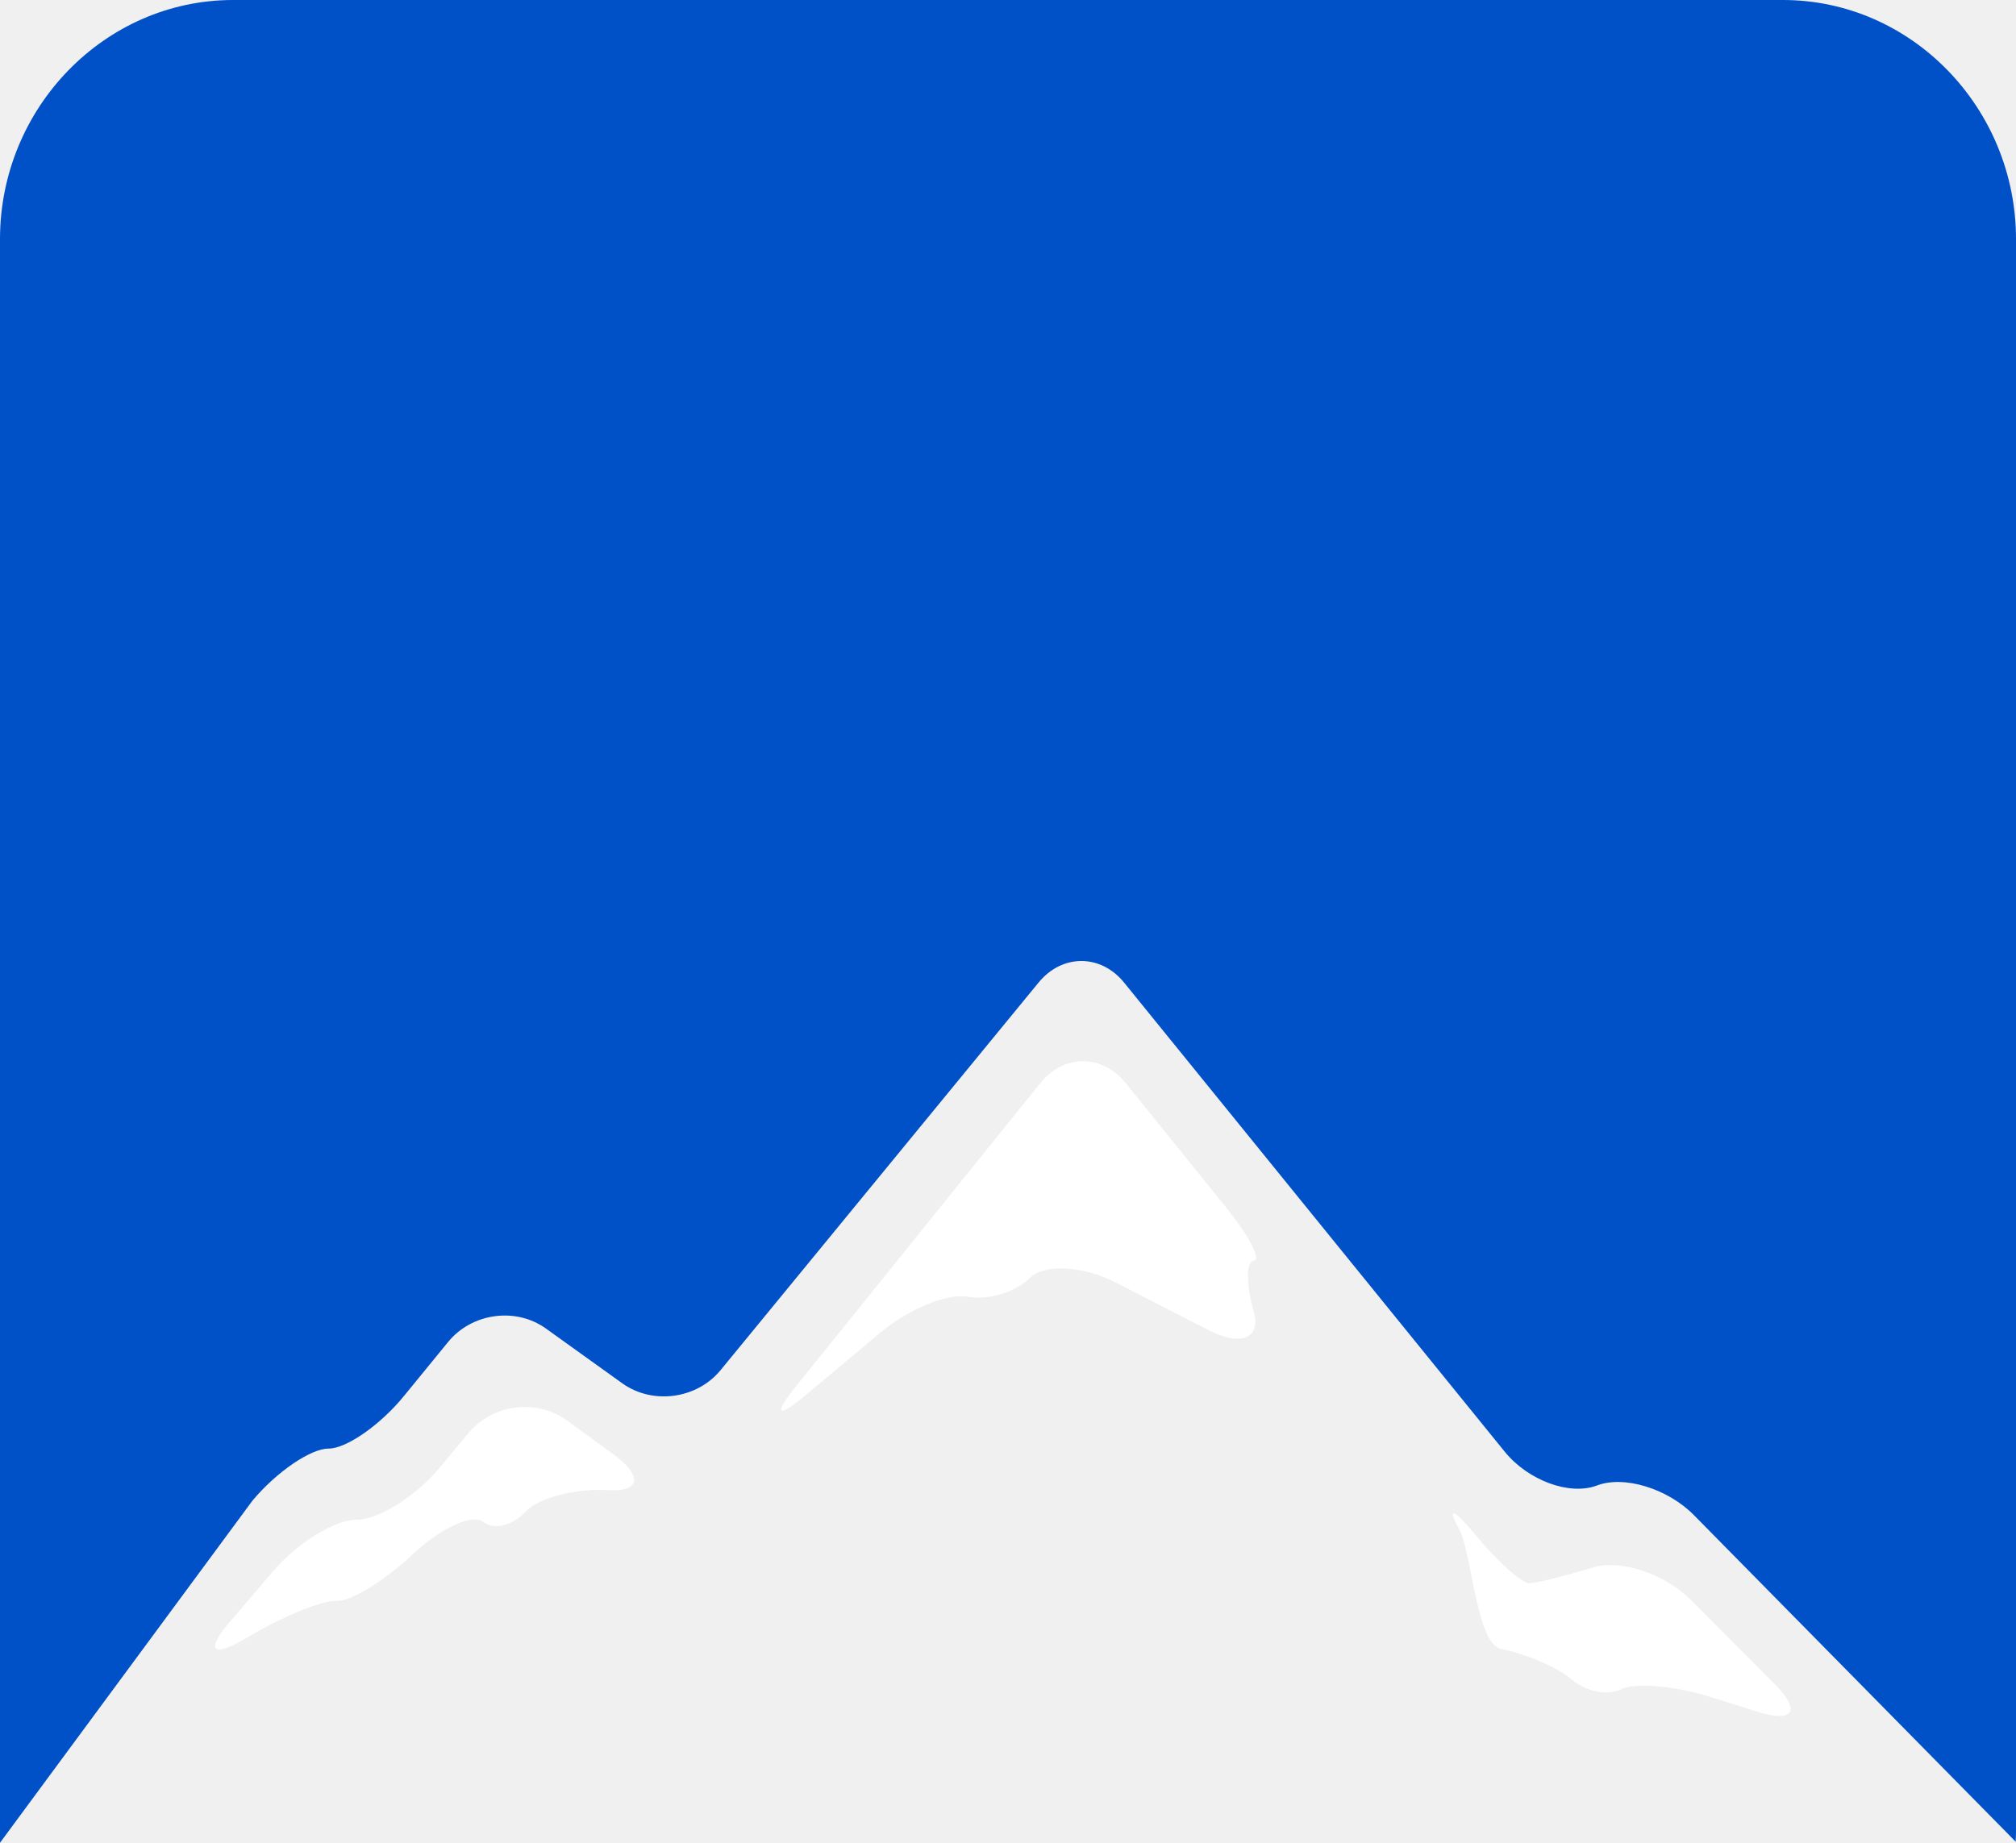
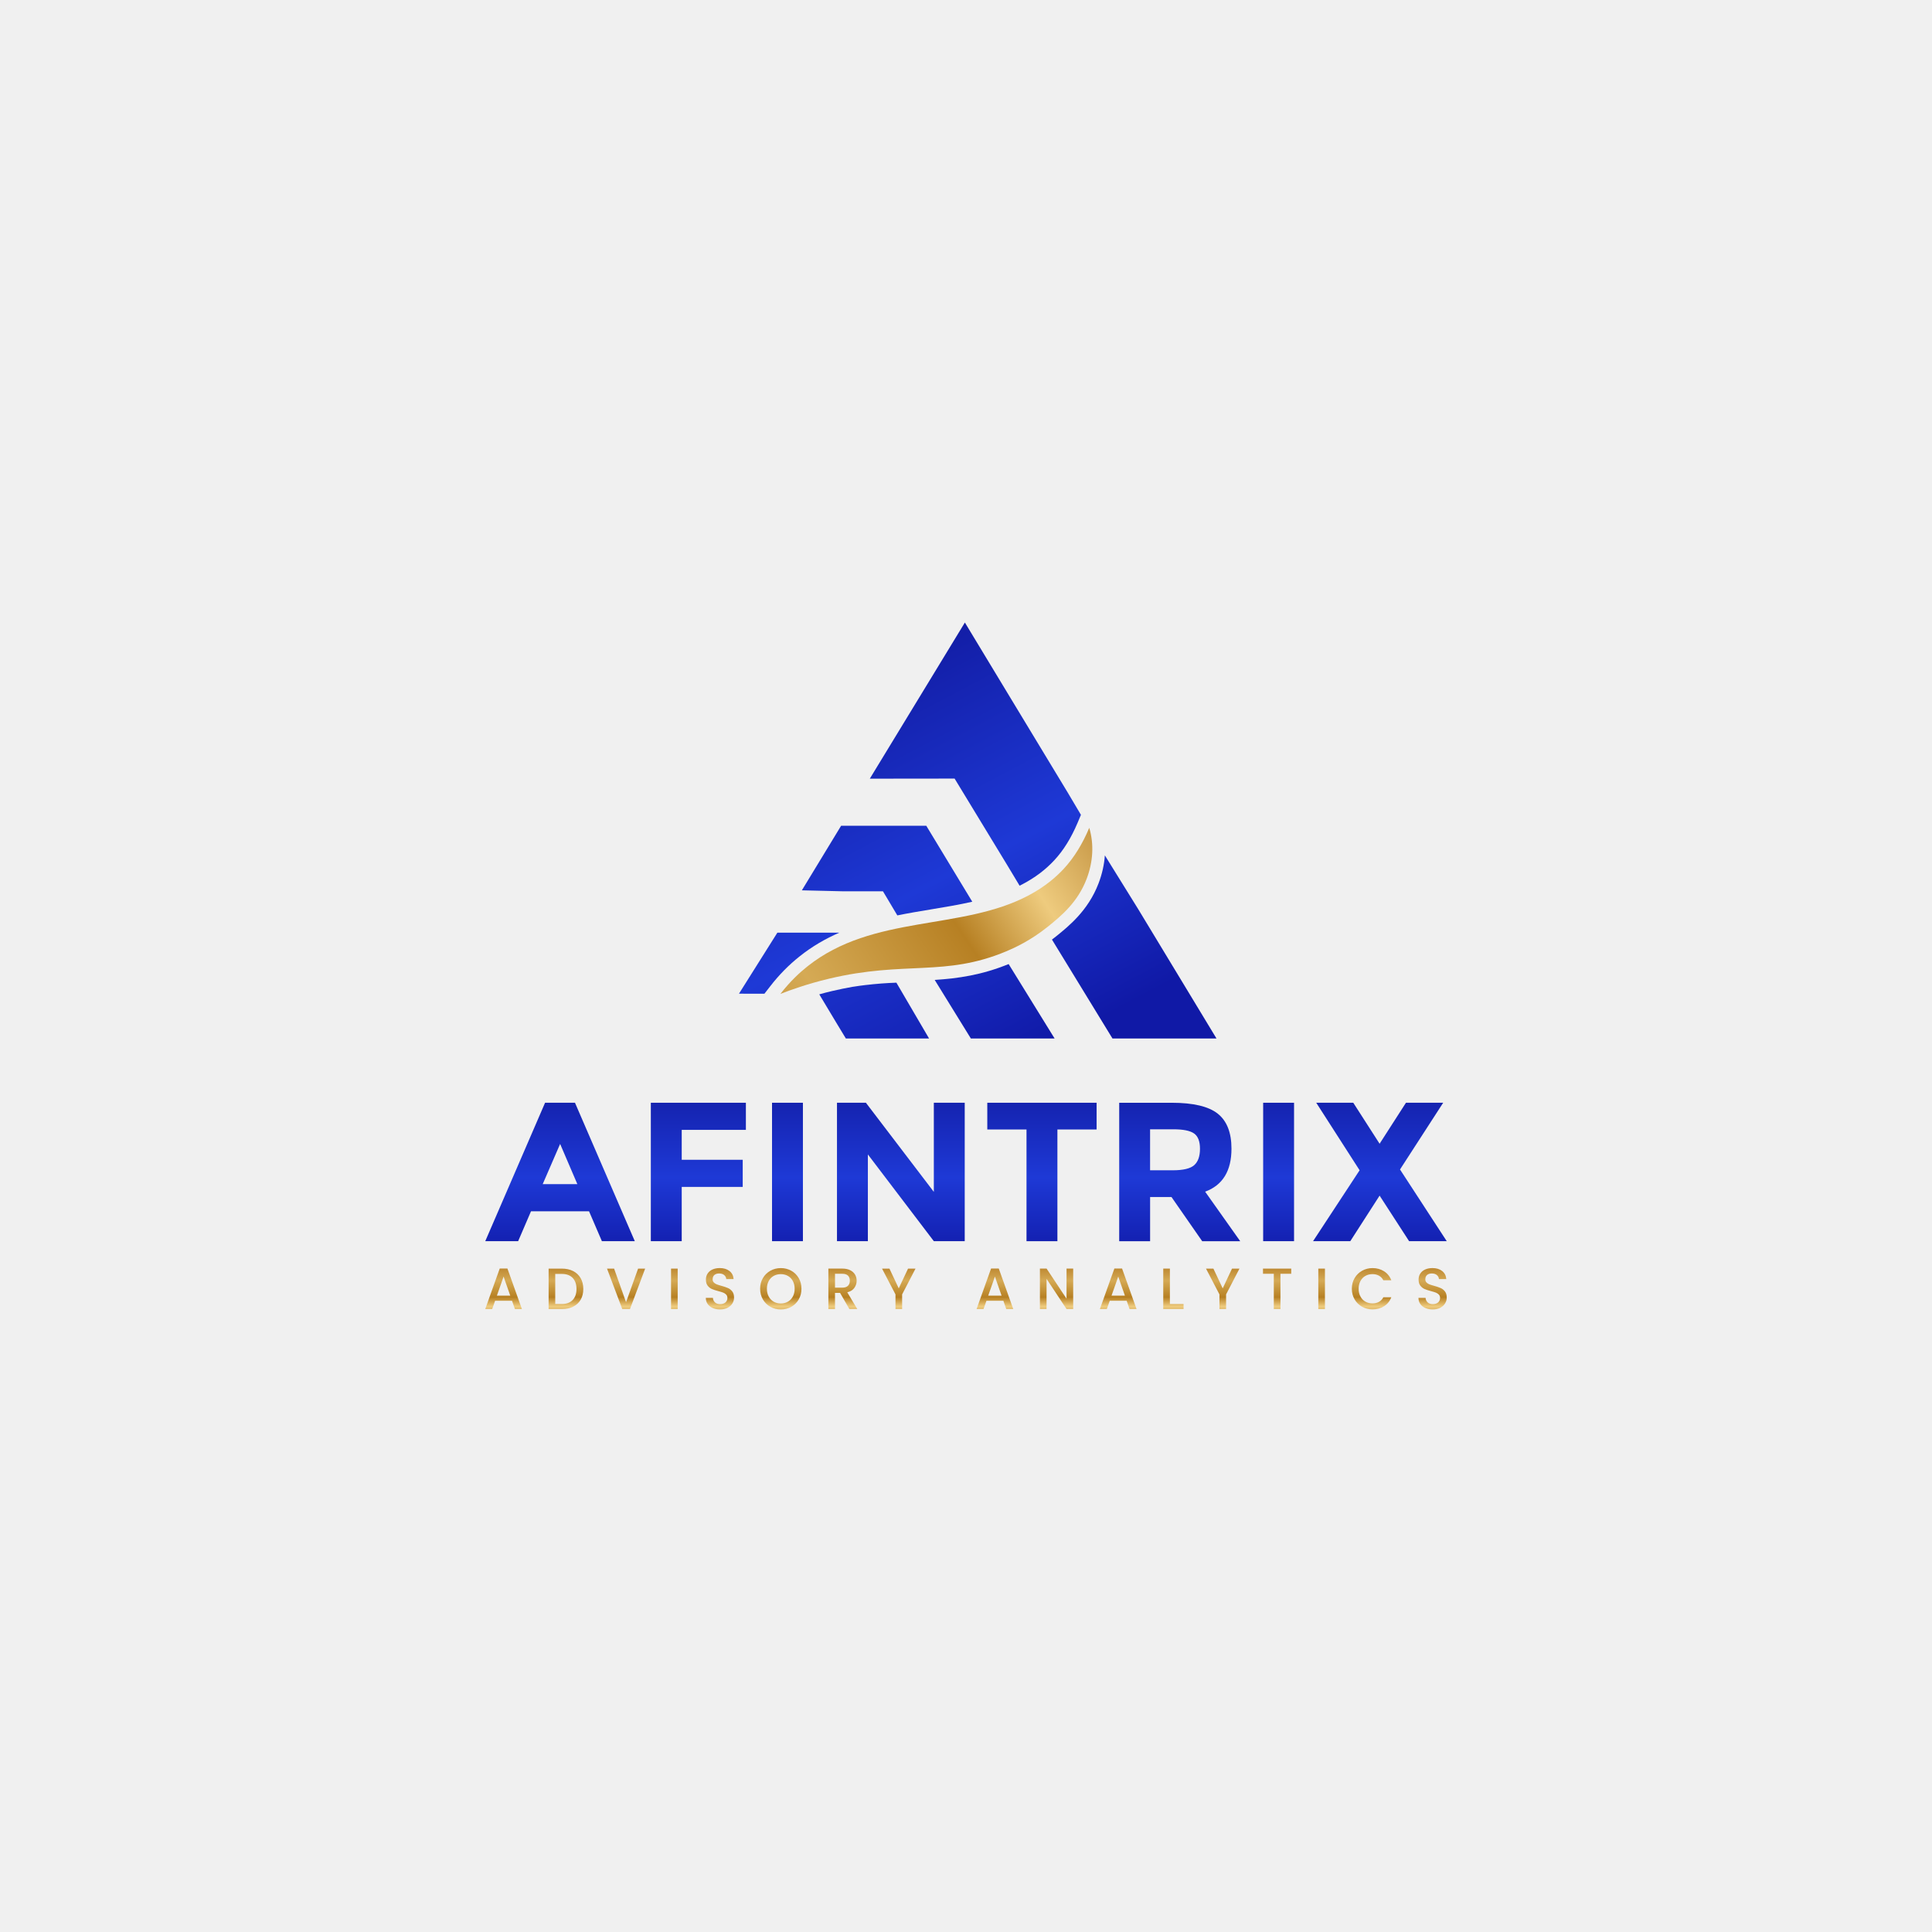
- <svg xmlns="http://www.w3.org/2000/svg" width="35" height="32" viewBox="0 0 35 32" fill="none">
-   <path d="M0 32V4.154C0 1.869 1.821 0 4.046 0H30.955C33.18 0 35 1.869 35 4.154V31.776C35 31.845 34.998 31.914 34.995 31.982L29.407 26.309C28.952 25.848 28.194 25.616 27.724 25.796C27.251 25.975 26.53 25.71 26.123 25.208L19.519 17.067C19.114 16.563 18.44 16.562 18.031 17.062L12.509 23.794C12.097 24.295 11.332 24.397 10.807 24.024L9.479 23.071C8.955 22.694 8.192 22.799 7.78 23.303L7.013 24.242C6.604 24.744 6.013 25.156 5.704 25.155C5.394 25.154 4.799 25.561 4.383 26.059L0 32Z" fill="#0050C8" />
-   <path d="M19.543 18.807C19.134 18.301 18.469 18.302 18.061 18.808L13.826 24.065C13.418 24.57 13.489 24.643 13.985 24.228L15.276 23.148C15.77 22.732 16.456 22.449 16.801 22.519C17.143 22.586 17.629 22.44 17.88 22.192C18.129 21.943 18.8 21.979 19.372 22.271L20.973 23.094C21.542 23.389 21.901 23.242 21.765 22.772C21.632 22.302 21.632 21.905 21.766 21.892C21.902 21.878 21.679 21.452 21.272 20.95L19.543 18.807Z" fill="white" />
-   <path d="M25.625 26.664C25.242 26.2 25.108 26.149 25.331 26.551C25.555 26.953 25.627 28.555 26.066 28.637C26.505 28.722 27.057 28.962 27.293 29.169C27.529 29.375 27.912 29.45 28.15 29.332C28.385 29.216 29.08 29.276 29.69 29.466L30.532 29.731C31.144 29.919 31.269 29.702 30.812 29.244L29.361 27.789C28.903 27.328 28.139 27.073 27.66 27.218C27.182 27.364 26.685 27.488 26.556 27.494C26.429 27.5 26.008 27.127 25.625 26.664Z" fill="white" />
-   <path d="M9.839 24.665C9.316 24.284 8.553 24.382 8.137 24.882L7.634 25.484C7.222 25.983 6.571 26.39 6.194 26.389C5.816 26.389 5.163 26.792 4.742 27.284L3.993 28.16C3.569 28.652 3.682 28.791 4.236 28.468L4.422 28.36C4.979 28.039 5.621 27.784 5.851 27.799C6.078 27.812 6.656 27.463 7.128 27.025L7.196 26.962C7.67 26.523 8.207 26.285 8.389 26.427C8.571 26.574 8.901 26.494 9.123 26.251C9.347 26.011 9.992 25.841 10.558 25.877C11.126 25.91 11.162 25.628 10.642 25.249L9.839 24.665Z" fill="white" />
+ <svg xmlns="http://www.w3.org/2000/svg" version="1.1" id="Layer_1" x="0px" y="0px" viewBox="0 0 1000 1000" style="enable-background:new 0 0 1000 1000;" xml:space="preserve">
+   <style type="text/css">
+ 	.st0{fill:url(#SVGID_1_);}
+ 	.st1{fill:url(#SVGID_2_);}
+ 	.st2{fill:url(#SVGID_3_);}
+ 	.st3{fill:url(#SVGID_4_);}
+ 	.st4{fill:url(#SVGID_5_);}
+ 	.st5{fill:url(#SVGID_6_);}
+ 	.st6{fill:url(#SVGID_7_);}
+ 	.st7{fill:url(#SVGID_8_);}
+ 	.st8{fill:url(#SVGID_9_);}
+ 	.st9{fill:url(#SVGID_10_);}
+ 	.st10{fill:url(#SVGID_11_);}
+ 	.st11{fill:url(#SVGID_12_);}
+ 	.st12{fill:url(#SVGID_13_);}
+ 	.st13{fill:url(#SVGID_14_);}
+ 	.st14{fill:url(#SVGID_15_);}
+ 	.st15{fill:url(#SVGID_16_);}
+ 	.st16{fill:url(#SVGID_17_);}
+ 	.st17{fill:url(#SVGID_18_);}
+ 	.st18{fill:url(#SVGID_19_);}
+ 	.st19{fill:url(#SVGID_20_);}
+ 	.st20{fill:url(#SVGID_21_);}
+ 	.st21{fill:url(#SVGID_22_);}
+ 	.st22{fill:url(#SVGID_23_);}
+ 	.st23{fill:url(#SVGID_24_);}
+ 	.st24{fill:url(#SVGID_25_);}
+ 	.st25{fill:url(#SVGID_26_);}
+ 	.st26{fill:url(#SVGID_27_);}
+ 	.st27{fill:url(#SVGID_28_);}
+ 	.st28{fill:url(#SVGID_29_);}
+ 	.st29{fill:url(#SVGID_30_);}
+ 	.st30{fill:url(#SVGID_31_);}
+ 	.st31{fill:url(#SVGID_32_);}
+ 	.st32{fill:url(#SVGID_33_);}
+ 	.st33{fill:url(#SVGID_34_);}
+ 	.st34{fill:url(#SVGID_35_);}
+ 	.st35{fill:url(#SVGID_36_);}
+ 	.st36{fill:url(#SVGID_37_);}
+ 	.st37{fill:url(#SVGID_38_);}
+ 	.st38{fill:url(#SVGID_39_);}
+ 	.st39{fill:url(#SVGID_40_);}
+ 	.st40{fill:none;stroke:url(#SVGID_41_);stroke-width:0.5;stroke-miterlimit:10;}
+ 	.st41{fill:none;stroke:url(#SVGID_42_);stroke-width:0.5;stroke-miterlimit:10;}
+ 	.st42{fill:url(#SVGID_43_);}
+ 	.st43{fill:url(#SVGID_44_);}
+ 	.st44{fill:url(#SVGID_45_);}
+ 	.st45{fill:url(#SVGID_46_);}
+ 	.st46{fill:url(#SVGID_47_);}
+ 	.st47{fill:url(#SVGID_48_);}
+ 	.st48{fill:url(#SVGID_49_);}
+ 	.st49{fill:url(#SVGID_50_);}
+ 	.st50{fill:url(#SVGID_51_);}
+ 	.st51{fill:url(#SVGID_52_);}
+ 	.st52{fill:url(#SVGID_53_);}
+ 	.st53{fill:url(#SVGID_54_);}
+ 	.st54{fill:url(#SVGID_55_);}
+ 	.st55{fill:url(#SVGID_56_);}
+ 	.st56{fill:url(#SVGID_57_);}
+ 	.st57{fill:url(#SVGID_58_);}
+ 	.st58{fill:url(#SVGID_59_);}
+ 	.st59{fill:url(#SVGID_60_);}
+ 	.st60{fill:url(#SVGID_61_);}
+ 	.st61{fill:url(#SVGID_62_);}
+ 	.st62{fill:url(#SVGID_63_);}
+ 	.st63{fill:url(#SVGID_64_);}
+ 	.st64{fill:url(#SVGID_65_);}
+ 	.st65{fill:url(#SVGID_66_);}
+ 	.st66{fill:url(#SVGID_67_);}
+ 	.st67{fill:url(#SVGID_68_);}
+ 	.st68{fill:url(#SVGID_69_);}
+ 	.st69{fill:url(#SVGID_70_);}
+ 	.st70{fill:url(#SVGID_71_);}
+ 	.st71{fill:url(#SVGID_72_);}
+ 	.st72{fill:url(#SVGID_73_);}
+ 	.st73{fill:url(#SVGID_74_);}
+ 	.st74{fill:url(#SVGID_75_);}
+ 	.st75{fill:url(#SVGID_76_);}
+ 	.st76{fill:url(#SVGID_77_);}
+ 	.st77{fill:url(#SVGID_78_);}
+ 	.st78{fill:url(#SVGID_79_);}
+ 	.st79{fill:url(#SVGID_80_);}
+ 	.st80{fill:url(#SVGID_81_);}
+ 	.st81{fill:url(#SVGID_82_);}
+ 	.st82{fill:url(#SVGID_83_);}
+ 	.st83{fill:url(#SVGID_84_);}
+ 	.st84{fill:url(#SVGID_85_);}
+ 	.st85{fill:url(#SVGID_86_);}
+ 	.st86{fill:url(#SVGID_87_);}
+ 	.st87{fill:url(#SVGID_88_);}
+ 	.st88{fill:url(#SVGID_89_);}
+ </style>
+   <g>
+     <g>
+       <g>
+         <g>
+           <linearGradient id="SVGID_1_" gradientUnits="userSpaceOnUse" x1="289.864" y1="558.483" x2="289.864" y2="653.579">
+             <stop offset="0" style="stop-color:#121CA4" />
+             <stop offset="0.536" style="stop-color:#1E39D6" />
+             <stop offset="1" style="stop-color:#1019A6" />
+           </linearGradient>
+           <path class="st0" d="M311.54,642.43l-6.66-15.48h-30.03l-6.66,15.48h-17.02l30.96-71.65h15.48l30.96,71.65H311.54z       M289.92,592.1l-9.02,20.81h17.94L289.92,592.1z" />
+           <linearGradient id="SVGID_2_" gradientUnits="userSpaceOnUse" x1="361.464" y1="558.483" x2="361.464" y2="653.579">
+             <stop offset="0" style="stop-color:#121CA4" />
+             <stop offset="0.536" style="stop-color:#1E39D6" />
+             <stop offset="1" style="stop-color:#1019A6" />
+           </linearGradient>
+           <path class="st1" d="M386.07,570.78v14.04h-33.21v15.48h31.57v14.04h-31.57v28.09h-15.99v-71.65H386.07z" />
+           <linearGradient id="SVGID_3_" gradientUnits="userSpaceOnUse" x1="407.594" y1="558.483" x2="407.594" y2="653.579">
+             <stop offset="0" style="stop-color:#121CA4" />
+             <stop offset="0.536" style="stop-color:#1E39D6" />
+             <stop offset="1" style="stop-color:#1019A6" />
+           </linearGradient>
+           <path class="st2" d="M399.6,570.78h15.99v71.65H399.6V570.78z" />
+           <linearGradient id="SVGID_4_" gradientUnits="userSpaceOnUse" x1="466.277" y1="558.483" x2="466.277" y2="653.579">
+             <stop offset="0" style="stop-color:#121CA4" />
+             <stop offset="0.536" style="stop-color:#1E39D6" />
+             <stop offset="1" style="stop-color:#1019A6" />
+           </linearGradient>
+           <path class="st3" d="M483.35,570.78h15.99v71.65h-15.99l-34.14-44.9v44.9h-15.99v-71.65h14.97l35.16,46.13V570.78z" />
+           <linearGradient id="SVGID_5_" gradientUnits="userSpaceOnUse" x1="539.311" y1="558.483" x2="539.311" y2="653.579">
+             <stop offset="0" style="stop-color:#121CA4" />
+             <stop offset="0.536" style="stop-color:#1E39D6" />
+             <stop offset="1" style="stop-color:#1019A6" />
+           </linearGradient>
+           <path class="st4" d="M547.31,584.62v57.82h-15.99v-57.82h-20.3v-13.84h56.58v13.84H547.31z" />
+           <linearGradient id="SVGID_6_" gradientUnits="userSpaceOnUse" x1="610.603" y1="558.483" x2="610.603" y2="653.579">
+             <stop offset="0" style="stop-color:#121CA4" />
+             <stop offset="0.536" style="stop-color:#1E39D6" />
+             <stop offset="1" style="stop-color:#1019A6" />
+           </linearGradient>
+           <path class="st5" d="M637.41,594.56c0,11.48-4.54,18.9-13.63,22.25l18.15,25.63h-19.68l-15.89-22.86h-11.07v22.86h-15.99v-71.65      h27.17c11.14,0,19.08,1.88,23.83,5.64C635.03,580.18,637.41,586.23,637.41,594.56z M618.14,603.07      c1.98-1.78,2.97-4.59,2.97-8.46c0-3.86-1.03-6.51-3.08-7.94c-2.05-1.44-5.64-2.15-10.76-2.15h-11.99v21.22h11.69      C612.43,605.74,616.15,604.85,618.14,603.07z" />
+           <linearGradient id="SVGID_7_" gradientUnits="userSpaceOnUse" x1="661.804" y1="558.483" x2="661.804" y2="653.579">
+             <stop offset="0" style="stop-color:#121CA4" />
+             <stop offset="0.536" style="stop-color:#1E39D6" />
+             <stop offset="1" style="stop-color:#1019A6" />
+           </linearGradient>
+           <path class="st6" d="M653.81,570.78h15.99v71.65h-15.99V570.78z" />
+           <linearGradient id="SVGID_8_" gradientUnits="userSpaceOnUse" x1="714.236" y1="558.483" x2="714.236" y2="653.579">
+             <stop offset="0" style="stop-color:#121CA4" />
+             <stop offset="0.536" style="stop-color:#1E39D6" />
+             <stop offset="1" style="stop-color:#1019A6" />
+           </linearGradient>
+           <path class="st7" d="M727.72,570.78h19.27l-22.35,34.54l24.19,37.11h-19.48l-15.27-23.58l-15.17,23.58h-19.27l24.09-36.7      l-22.45-34.95h19.17L714.08,592L727.72,570.78z" />
+         </g>
+         <g>
+           <linearGradient id="SVGID_9_" gradientUnits="userSpaceOnUse" x1="289.864" y1="558.483" x2="289.864" y2="653.579">
+             <stop offset="0" style="stop-color:#121CA4" />
+             <stop offset="0.536" style="stop-color:#1E39D6" />
+             <stop offset="1" style="stop-color:#1019A6" />
+           </linearGradient>
+           <path class="st8" d="M313.44,639.55l-6.66-15.48h-33.83l-6.66,15.48h-10.72l28.46-65.88h11.68l28.46,65.88H313.44z       M276.49,615.8h26.72l-13.28-30.99L276.49,615.8z" />
+           <linearGradient id="SVGID_10_" gradientUnits="userSpaceOnUse" x1="361.464" y1="558.483" x2="361.464" y2="653.579">
+             <stop offset="0" style="stop-color:#121CA4" />
+             <stop offset="0.536" style="stop-color:#1E39D6" />
+             <stop offset="1" style="stop-color:#1019A6" />
+           </linearGradient>
+           <polygon class="st9" points="339.75,639.55 339.75,573.67 383.18,573.67 383.18,581.94 349.97,581.94 349.97,603.19       381.54,603.19 381.54,611.46 349.97,611.46 349.97,639.55     " />
+           <linearGradient id="SVGID_11_" gradientUnits="userSpaceOnUse" x1="407.593" y1="558.483" x2="407.593" y2="653.579">
+             <stop offset="0" style="stop-color:#121CA4" />
+             <stop offset="0.536" style="stop-color:#1E39D6" />
+             <stop offset="1" style="stop-color:#1019A6" />
+           </linearGradient>
+           <rect x="402.48" y="573.67" class="st10" width="10.22" height="65.88" />
+           <linearGradient id="SVGID_12_" gradientUnits="userSpaceOnUse" x1="466.277" y1="558.483" x2="466.277" y2="653.579">
+             <stop offset="0" style="stop-color:#121CA4" />
+             <stop offset="0.536" style="stop-color:#1E39D6" />
+             <stop offset="1" style="stop-color:#1019A6" />
+           </linearGradient>
+           <polygon class="st11" points="484.78,639.55 446.32,588.97 446.32,639.55 436.11,639.55 436.11,573.67 446.75,573.67       486.23,625.46 486.23,573.67 496.45,573.67 496.45,639.55     " />
+           <linearGradient id="SVGID_13_" gradientUnits="userSpaceOnUse" x1="539.311" y1="558.483" x2="539.311" y2="653.579">
+             <stop offset="0" style="stop-color:#121CA4" />
+             <stop offset="0.536" style="stop-color:#1E39D6" />
+             <stop offset="1" style="stop-color:#1019A6" />
+           </linearGradient>
+           <polygon class="st12" points="534.2,639.55 534.2,581.73 513.91,581.73 513.91,573.67 564.71,573.67 564.71,581.73       544.42,581.73 544.42,639.55     " />
+           <linearGradient id="SVGID_14_" gradientUnits="userSpaceOnUse" x1="609.255" y1="558.483" x2="609.255" y2="653.579">
+             <stop offset="0" style="stop-color:#121CA4" />
+             <stop offset="0.536" style="stop-color:#1E39D6" />
+             <stop offset="1" style="stop-color:#1019A6" />
+           </linearGradient>
+           <path class="st13" d="M623.75,639.55l-15.89-22.86h-15.47v22.86h-10.22v-65.88h24.28c10.42,0,17.84,1.69,22.04,5.01      c4.06,3.21,6.03,8.4,6.03,15.88c0,10.23-3.84,16.62-11.74,19.54l-3.54,1.3l17.1,24.15H623.75z M592.39,608.62h14.57      c6.26,0,10.55-1.11,13.1-3.41c2.61-2.34,3.93-5.91,3.93-10.6c0-4.84-1.45-8.31-4.31-10.31c-2.57-1.8-6.63-2.67-12.42-2.67      h-14.88V608.62z" />
+           <linearGradient id="SVGID_15_" gradientUnits="userSpaceOnUse" x1="661.804" y1="558.483" x2="661.804" y2="653.579">
+             <stop offset="0" style="stop-color:#121CA4" />
+             <stop offset="0.536" style="stop-color:#1E39D6" />
+             <stop offset="1" style="stop-color:#1019A6" />
+           </linearGradient>
+           <rect x="656.7" y="573.67" class="st14" width="10.22" height="65.88" />
+           <linearGradient id="SVGID_16_" gradientUnits="userSpaceOnUse" x1="714.245" y1="558.483" x2="714.245" y2="653.579">
+             <stop offset="0" style="stop-color:#121CA4" />
+             <stop offset="0.536" style="stop-color:#1E39D6" />
+             <stop offset="1" style="stop-color:#1019A6" />
+           </linearGradient>
+           <polygon class="st15" points="730.92,639.55 714.07,613.53 697.34,639.55 684.99,639.55 707.17,605.75 686.56,573.67       698.87,573.67 714.08,597.34 729.29,573.67 741.68,573.67 721.2,605.33 743.5,639.55     " />
+         </g>
+         <g>
+           <linearGradient id="SVGID_17_" gradientUnits="userSpaceOnUse" x1="260.661" y1="654.504" x2="260.661" y2="680.94">
+             <stop offset="0" style="stop-color:#B77F27" />
+             <stop offset="0.316" style="stop-color:#D5AA55" />
+             <stop offset="0.64" style="stop-color:#B78023" />
+             <stop offset="0.821" style="stop-color:#EECB7E" />
+             <stop offset="1" style="stop-color:#C69644" />
+           </linearGradient>
+           <path class="st16" d="M265.03,673.29h-8.77l-1.51,4.28h-3.59l7.5-20.98h3.98l7.5,20.98h-3.62L265.03,673.29z M264.1,670.61      l-3.44-9.85l-3.46,9.85H264.1z" />
+           <linearGradient id="SVGID_18_" gradientUnits="userSpaceOnUse" x1="292.936" y1="654.504" x2="292.936" y2="680.94">
+             <stop offset="0" style="stop-color:#B77F27" />
+             <stop offset="0.316" style="stop-color:#D5AA55" />
+             <stop offset="0.64" style="stop-color:#B78023" />
+             <stop offset="0.821" style="stop-color:#EECB7E" />
+             <stop offset="1" style="stop-color:#C69644" />
+           </linearGradient>
+           <path class="st17" d="M296.66,657.91c1.68,0.85,2.97,2.08,3.89,3.68c0.91,1.6,1.37,3.46,1.37,5.59c0,2.13-0.46,3.98-1.37,5.55      c-0.91,1.57-2.21,2.77-3.89,3.6c-1.68,0.83-3.63,1.25-5.86,1.25h-6.84v-20.95h6.84C293.03,656.63,294.98,657.06,296.66,657.91z       M296.42,672.87c1.31-1.38,1.97-3.28,1.97-5.7c0-2.43-0.66-4.33-1.97-5.71c-1.32-1.38-3.19-2.07-5.62-2.07h-3.41v15.55h3.41      C293.23,674.95,295.1,674.26,296.42,672.87z" />
+           <linearGradient id="SVGID_19_" gradientUnits="userSpaceOnUse" x1="324.052" y1="654.504" x2="324.052" y2="680.94">
+             <stop offset="0" style="stop-color:#B77F27" />
+             <stop offset="0.316" style="stop-color:#D5AA55" />
+             <stop offset="0.64" style="stop-color:#B78023" />
+             <stop offset="0.821" style="stop-color:#EECB7E" />
+             <stop offset="1" style="stop-color:#C69644" />
+           </linearGradient>
+           <path class="st18" d="M317.86,656.63l6.18,17.39l6.24-17.39h3.65l-7.86,20.95h-3.98l-7.9-20.95H317.86z" />
+           <linearGradient id="SVGID_20_" gradientUnits="userSpaceOnUse" x1="349.048" y1="654.504" x2="349.048" y2="680.94">
+             <stop offset="0" style="stop-color:#B77F27" />
+             <stop offset="0.316" style="stop-color:#D5AA55" />
+             <stop offset="0.64" style="stop-color:#B78023" />
+             <stop offset="0.821" style="stop-color:#EECB7E" />
+             <stop offset="1" style="stop-color:#C69644" />
+           </linearGradient>
+           <path class="st19" d="M350.77,656.63v20.95h-3.44v-20.95H350.77z" />
+           <linearGradient id="SVGID_21_" gradientUnits="userSpaceOnUse" x1="372.646" y1="654.504" x2="372.646" y2="680.94">
+             <stop offset="0" style="stop-color:#B77F27" />
+             <stop offset="0.316" style="stop-color:#D5AA55" />
+             <stop offset="0.64" style="stop-color:#B78023" />
+             <stop offset="0.821" style="stop-color:#EECB7E" />
+             <stop offset="1" style="stop-color:#C69644" />
+           </linearGradient>
+           <path class="st20" d="M368.94,677.05c-1.13-0.49-2.01-1.19-2.65-2.1s-0.96-1.96-0.96-3.16H369c0.08,0.95,0.44,1.72,1.07,2.32      c0.63,0.6,1.52,0.9,2.67,0.9c1.18,0,2.11-0.3,2.77-0.89c0.66-0.59,0.99-1.36,0.99-2.31c0-0.7-0.21-1.28-0.62-1.72      c-0.41-0.44-0.93-0.78-1.54-1.03c-0.61-0.24-1.46-0.5-2.55-0.78c-1.37-0.36-2.48-0.73-3.33-1.1c-0.85-0.37-1.58-0.95-2.18-1.73      c-0.6-0.78-0.9-1.83-0.9-3.14c0-1.2,0.3-2.26,0.9-3.16c0.6-0.9,1.45-1.6,2.53-2.08c1.09-0.48,2.34-0.72,3.77-0.72      c2.03,0,3.69,0.51,4.99,1.52c1.3,1.02,2.01,2.41,2.15,4.18h-3.8c-0.06-0.82-0.42-1.51-1.07-2.07c-0.65-0.55-1.53-0.83-2.64-0.83      c-1.01,0-1.81,0.26-2.43,0.77c-0.61,0.51-0.92,1.27-0.92,2.28c0,0.64,0.2,1.17,0.59,1.58c0.39,0.41,0.89,0.74,1.49,0.98      c0.6,0.24,1.43,0.5,2.47,0.78c1.39,0.38,2.52,0.77,3.39,1.15c0.87,0.38,1.62,0.97,2.23,1.76s0.92,1.85,0.92,3.18      c0,1.07-0.29,2.07-0.86,3.01c-0.57,0.94-1.41,1.7-2.5,2.27c-1.09,0.57-2.39,0.86-3.87,0.86      C371.33,677.78,370.06,677.54,368.94,677.05z" />
+           <linearGradient id="SVGID_22_" gradientUnits="userSpaceOnUse" x1="404.137" y1="654.504" x2="404.137" y2="680.94">
+             <stop offset="0" style="stop-color:#B77F27" />
+             <stop offset="0.316" style="stop-color:#D5AA55" />
+             <stop offset="0.64" style="stop-color:#B78023" />
+             <stop offset="0.821" style="stop-color:#EECB7E" />
+             <stop offset="1" style="stop-color:#C69644" />
+           </linearGradient>
+           <path class="st21" d="M398.76,676.41c-1.64-0.92-2.93-2.19-3.89-3.83c-0.95-1.64-1.43-3.48-1.43-5.53      c0-2.05,0.48-3.89,1.43-5.51c0.95-1.63,2.25-2.9,3.89-3.81c1.64-0.91,3.43-1.37,5.38-1.37c1.97,0,3.77,0.46,5.41,1.37      c1.64,0.91,2.93,2.18,3.87,3.81c0.94,1.63,1.42,3.47,1.42,5.51c0,2.05-0.47,3.89-1.42,5.53c-0.94,1.64-2.24,2.91-3.87,3.83      c-1.64,0.91-3.44,1.37-5.41,1.37C402.19,677.78,400.39,677.33,398.76,676.41z M407.84,673.73c1.08-0.63,1.93-1.53,2.55-2.68      c0.61-1.15,0.92-2.49,0.92-3.99c0-1.51-0.31-2.83-0.92-3.98c-0.61-1.15-1.46-2.03-2.55-2.65c-1.09-0.62-2.32-0.93-3.71-0.93      s-2.62,0.31-3.71,0.93c-1.08,0.62-1.93,1.51-2.55,2.65c-0.61,1.15-0.92,2.47-0.92,3.98c0,1.51,0.31,2.84,0.92,3.99      c0.61,1.15,1.46,2.05,2.55,2.68c1.09,0.63,2.32,0.95,3.71,0.95S406.76,674.36,407.84,673.73z" />
+           <linearGradient id="SVGID_23_" gradientUnits="userSpaceOnUse" x1="436.247" y1="654.504" x2="436.247" y2="680.94">
+             <stop offset="0" style="stop-color:#B77F27" />
+             <stop offset="0.316" style="stop-color:#D5AA55" />
+             <stop offset="0.64" style="stop-color:#B78023" />
+             <stop offset="0.821" style="stop-color:#EECB7E" />
+             <stop offset="1" style="stop-color:#C69644" />
+           </linearGradient>
+           <path class="st22" d="M439.64,677.57l-4.82-8.38h-2.62v8.38h-3.44v-20.95h7.23c1.61,0,2.97,0.28,4.08,0.85      c1.11,0.56,1.95,1.32,2.5,2.26c0.55,0.94,0.83,2,0.83,3.16c0,1.37-0.4,2.61-1.19,3.72c-0.79,1.11-2.01,1.87-3.66,2.28l5.18,8.68      H439.64z M432.19,666.48h3.8c1.29,0,2.26-0.32,2.91-0.96c0.65-0.64,0.98-1.52,0.98-2.62c0-1.12-0.32-2-0.96-2.64      c-0.64-0.63-1.62-0.95-2.92-0.95h-3.8V666.48z" />
+           <linearGradient id="SVGID_24_" gradientUnits="userSpaceOnUse" x1="465.207" y1="654.504" x2="465.207" y2="680.94">
+             <stop offset="0" style="stop-color:#B77F27" />
+             <stop offset="0.316" style="stop-color:#D5AA55" />
+             <stop offset="0.64" style="stop-color:#B78023" />
+             <stop offset="0.821" style="stop-color:#EECB7E" />
+             <stop offset="1" style="stop-color:#C69644" />
+           </linearGradient>
+           <path class="st23" d="M473.87,656.63l-6.93,13.35v7.59h-3.44v-7.59l-6.96-13.35h3.83l4.82,10.22l4.82-10.22H473.87z" />
+           <linearGradient id="SVGID_25_" gradientUnits="userSpaceOnUse" x1="514.978" y1="654.504" x2="514.978" y2="680.94">
+             <stop offset="0" style="stop-color:#B77F27" />
+             <stop offset="0.316" style="stop-color:#D5AA55" />
+             <stop offset="0.64" style="stop-color:#B78023" />
+             <stop offset="0.821" style="stop-color:#EECB7E" />
+             <stop offset="1" style="stop-color:#C69644" />
+           </linearGradient>
+           <path class="st24" d="M519.35,673.29h-8.77l-1.51,4.28h-3.59l7.5-20.98h3.98l7.5,20.98h-3.62L519.35,673.29z M518.41,670.61      l-3.44-9.85l-3.47,9.85H518.41z" />
+           <linearGradient id="SVGID_26_" gradientUnits="userSpaceOnUse" x1="546.875" y1="654.504" x2="546.875" y2="680.94">
+             <stop offset="0" style="stop-color:#B77F27" />
+             <stop offset="0.316" style="stop-color:#D5AA55" />
+             <stop offset="0.64" style="stop-color:#B78023" />
+             <stop offset="0.821" style="stop-color:#EECB7E" />
+             <stop offset="1" style="stop-color:#C69644" />
+           </linearGradient>
+           <path class="st25" d="M555.48,677.57h-3.44l-10.34-15.64v15.64h-3.44V656.6h3.44l10.34,15.61V656.6h3.44V677.57z" />
+           <linearGradient id="SVGID_27_" gradientUnits="userSpaceOnUse" x1="578.804" y1="654.504" x2="578.804" y2="680.94">
+             <stop offset="0" style="stop-color:#B77F27" />
+             <stop offset="0.316" style="stop-color:#D5AA55" />
+             <stop offset="0.64" style="stop-color:#B78023" />
+             <stop offset="0.821" style="stop-color:#EECB7E" />
+             <stop offset="1" style="stop-color:#C69644" />
+           </linearGradient>
+           <path class="st26" d="M583.17,673.29h-8.77l-1.51,4.28h-3.59l7.5-20.98h3.98l7.5,20.98h-3.62L583.17,673.29z M582.24,670.61      l-3.44-9.85l-3.47,9.85H582.24z" />
+           <linearGradient id="SVGID_28_" gradientUnits="userSpaceOnUse" x1="607.358" y1="654.504" x2="607.358" y2="680.94">
+             <stop offset="0" style="stop-color:#B77F27" />
+             <stop offset="0.316" style="stop-color:#D5AA55" />
+             <stop offset="0.64" style="stop-color:#B78023" />
+             <stop offset="0.821" style="stop-color:#EECB7E" />
+             <stop offset="1" style="stop-color:#C69644" />
+           </linearGradient>
+           <path class="st27" d="M605.53,674.95h7.08v2.62H602.1v-20.95h3.44V674.95z" />
+           <linearGradient id="SVGID_29_" gradientUnits="userSpaceOnUse" x1="632.882" y1="654.504" x2="632.882" y2="680.94">
+             <stop offset="0" style="stop-color:#B77F27" />
+             <stop offset="0.316" style="stop-color:#D5AA55" />
+             <stop offset="0.64" style="stop-color:#B78023" />
+             <stop offset="0.821" style="stop-color:#EECB7E" />
+             <stop offset="1" style="stop-color:#C69644" />
+           </linearGradient>
+           <path class="st28" d="M641.55,656.63l-6.93,13.35v7.59h-3.44v-7.59l-6.96-13.35h3.83l4.82,10.22l4.82-10.22H641.55z" />
+           <linearGradient id="SVGID_30_" gradientUnits="userSpaceOnUse" x1="661.03" y1="654.504" x2="661.03" y2="680.94">
+             <stop offset="0" style="stop-color:#B77F27" />
+             <stop offset="0.316" style="stop-color:#D5AA55" />
+             <stop offset="0.64" style="stop-color:#B78023" />
+             <stop offset="0.821" style="stop-color:#EECB7E" />
+             <stop offset="1" style="stop-color:#C69644" />
+           </linearGradient>
+           <path class="st29" d="M668.34,656.63v2.68h-5.58v18.26h-3.44v-18.26h-5.6v-2.68H668.34z" />
+           <linearGradient id="SVGID_31_" gradientUnits="userSpaceOnUse" x1="684.068" y1="654.504" x2="684.068" y2="680.94">
+             <stop offset="0" style="stop-color:#B77F27" />
+             <stop offset="0.316" style="stop-color:#D5AA55" />
+             <stop offset="0.64" style="stop-color:#B78023" />
+             <stop offset="0.821" style="stop-color:#EECB7E" />
+             <stop offset="1" style="stop-color:#C69644" />
+           </linearGradient>
+           <path class="st30" d="M685.79,656.63v20.95h-3.44v-20.95H685.79z" />
+           <linearGradient id="SVGID_32_" gradientUnits="userSpaceOnUse" x1="709.924" y1="654.504" x2="709.924" y2="680.94">
+             <stop offset="0" style="stop-color:#B77F27" />
+             <stop offset="0.316" style="stop-color:#D5AA55" />
+             <stop offset="0.64" style="stop-color:#B78023" />
+             <stop offset="0.821" style="stop-color:#EECB7E" />
+             <stop offset="1" style="stop-color:#C69644" />
+           </linearGradient>
+           <path class="st31" d="M701.14,661.54c0.96-1.63,2.25-2.9,3.89-3.81c1.64-0.91,3.43-1.37,5.38-1.37c2.23,0,4.21,0.55,5.95,1.64      c1.74,1.09,3,2.65,3.78,4.66h-4.13c-0.54-1.04-1.3-1.83-2.26-2.37c-0.96-0.53-2.08-0.8-3.34-0.8c-1.39,0-2.62,0.31-3.71,0.93      c-1.09,0.62-1.93,1.51-2.55,2.65c-0.61,1.15-0.92,2.47-0.92,3.98c0,1.51,0.3,2.84,0.92,3.99c0.61,1.15,1.46,2.04,2.55,2.67      c1.08,0.62,2.32,0.93,3.71,0.93c1.26,0,2.38-0.27,3.34-0.8c0.96-0.53,1.72-1.32,2.26-2.37h4.13c-0.78,2.01-2.04,3.55-3.78,4.64      c-1.74,1.09-3.72,1.63-5.95,1.63c-1.97,0-3.77-0.46-5.4-1.37c-1.63-0.92-2.92-2.18-3.87-3.81c-0.95-1.63-1.43-3.47-1.43-5.51      C699.71,665.01,700.19,663.17,701.14,661.54z" />
+           <linearGradient id="SVGID_33_" gradientUnits="userSpaceOnUse" x1="741.508" y1="654.504" x2="741.508" y2="680.94">
+             <stop offset="0" style="stop-color:#B77F27" />
+             <stop offset="0.316" style="stop-color:#D5AA55" />
+             <stop offset="0.64" style="stop-color:#B78023" />
+             <stop offset="0.821" style="stop-color:#EECB7E" />
+             <stop offset="1" style="stop-color:#C69644" />
+           </linearGradient>
+           <path class="st32" d="M737.8,677.05c-1.13-0.49-2.01-1.19-2.65-2.1c-0.64-0.9-0.96-1.96-0.96-3.16h3.68      c0.08,0.95,0.44,1.72,1.07,2.32s1.52,0.9,2.67,0.9c1.18,0,2.11-0.3,2.77-0.89s1-1.36,1-2.31c0-0.7-0.21-1.28-0.62-1.72      c-0.41-0.44-0.92-0.78-1.54-1.03c-0.61-0.24-1.46-0.5-2.55-0.78c-1.37-0.36-2.48-0.73-3.33-1.1c-0.85-0.37-1.58-0.95-2.18-1.73      c-0.6-0.78-0.9-1.83-0.9-3.14c0-1.2,0.3-2.26,0.9-3.16c0.6-0.9,1.45-1.6,2.53-2.08c1.08-0.48,2.34-0.72,3.77-0.72      c2.03,0,3.69,0.51,4.99,1.52c1.29,1.02,2.01,2.41,2.15,4.18h-3.8c-0.06-0.82-0.42-1.51-1.07-2.07      c-0.65-0.55-1.53-0.83-2.64-0.83c-1,0-1.81,0.26-2.43,0.77c-0.61,0.51-0.92,1.27-0.92,2.28c0,0.64,0.2,1.17,0.59,1.58      c0.39,0.41,0.89,0.74,1.49,0.98c0.6,0.24,1.43,0.5,2.47,0.78c1.39,0.38,2.52,0.77,3.39,1.15c0.87,0.38,1.62,0.97,2.23,1.76      c0.61,0.79,0.92,1.85,0.92,3.18c0,1.07-0.29,2.07-0.86,3.01c-0.57,0.94-1.41,1.7-2.5,2.27c-1.1,0.57-2.39,0.86-3.87,0.86      C740.19,677.78,738.93,677.54,737.8,677.05z" />
+         </g>
+       </g>
+     </g>
+     <linearGradient id="SVGID_34_" gradientUnits="userSpaceOnUse" x1="364.798" y1="566.39" x2="569.482" y2="430.766">
+       <stop offset="0" style="stop-color:#B77F27" />
+       <stop offset="0.316" style="stop-color:#D5AA55" />
+       <stop offset="0.64" style="stop-color:#B78023" />
+       <stop offset="0.821" style="stop-color:#EECB7E" />
+       <stop offset="1" style="stop-color:#C69644" />
+     </linearGradient>
+     <path class="st33" d="M562.44,454.9c-4.6,12.03-12.97,19.03-20.11,24.77c-8.86,7.12-17.15,10.92-21.55,12.76   c-31.78,13.3-52.33,4.75-91.72,14.15c-11.31,2.7-20.13,5.91-25.13,7.87c5.17-6.68,10.23-11.25,13.96-14.22   c34.15-27.18,79.79-18.31,114.61-36.82c8.57-4.56,14.2-9.56,17.95-13.57c5.62-6.02,9.92-13.24,13.35-21.37   C566.31,436.93,565.79,446.14,562.44,454.9z" />
+     <linearGradient id="SVGID_35_" gradientUnits="userSpaceOnUse" x1="464.49" y1="336.023" x2="566.232" y2="528.535">
+       <stop offset="0" style="stop-color:#121CA4" />
+       <stop offset="0.536" style="stop-color:#1E39D6" />
+       <stop offset="1" style="stop-color:#1019A6" />
+     </linearGradient>
+     <path class="st34" d="M559.49,421.76l-1.74,4.14c-3.39,7.97-7.34,14.32-12.11,19.43c-4.52,4.85-9.83,8.87-16.23,12.25   c-0.54,0.31-1.11,0.59-1.67,0.85l-6.59-10.96l-27.05-44.48l-43.89,0.05c16.42-26.93,32.81-53.89,49.21-80.82l23.85,39.45   l29.45,48.67L559.49,421.76z" />
+     <linearGradient id="SVGID_36_" gradientUnits="userSpaceOnUse" x1="488.665" y1="325.725" x2="589.704" y2="516.906">
+       <stop offset="0" style="stop-color:#121CA4" />
+       <stop offset="0.536" style="stop-color:#1E39D6" />
+       <stop offset="1" style="stop-color:#1019A6" />
+     </linearGradient>
+     <path class="st35" d="M629.66,537.53h-53.84l-31.33-51.21c0.66-0.49,1.32-1.01,1.98-1.53c6.66-5.36,16.75-13.45,22.13-27.54   c1.83-4.8,2.94-9.67,3.27-14.51l17.36,27.99L629.66,537.53z" />
+     <linearGradient id="SVGID_37_" gradientUnits="userSpaceOnUse" x1="408.363" y1="367.679" x2="507.577" y2="555.407">
+       <stop offset="0" style="stop-color:#121CA4" />
+       <stop offset="0.536" style="stop-color:#1E39D6" />
+       <stop offset="1" style="stop-color:#1019A6" />
+     </linearGradient>
+     <path class="st36" d="M503.25,466.73c-6.94,1.58-14.16,2.78-21.55,4c-5.72,0.94-11.48,1.91-17.24,3.08l-6.52-10.94l-0.94-1.55   h-21.19l-20.77-0.49l20.32-33.42h44.08l8.26,13.64l8.14,13.45L503.25,466.73z" />
+     <linearGradient id="SVGID_38_" gradientUnits="userSpaceOnUse" x1="420.938" y1="344.696" x2="528.829" y2="548.842">
+       <stop offset="0" style="stop-color:#121CA4" />
+       <stop offset="0.536" style="stop-color:#1E39D6" />
+       <stop offset="1" style="stop-color:#1019A6" />
+     </linearGradient>
+     <path class="st37" d="M545.87,537.53h-43.35l-18.72-30.32c12.07-0.8,24.16-2.47,38.27-8.21L545.87,537.53z" />
+     <linearGradient id="SVGID_39_" gradientUnits="userSpaceOnUse" x1="353.304" y1="394.161" x2="457.399" y2="591.125">
+       <stop offset="0" style="stop-color:#121CA4" />
+       <stop offset="0.536" style="stop-color:#1E39D6" />
+       <stop offset="1" style="stop-color:#1019A6" />
+     </linearGradient>
+     <path class="st38" d="M434.43,482.75c-7.13,3.1-14.07,7.08-20.63,12.33c-5.53,4.4-10.61,9.55-15.08,15.34l-3.06,3.93   c-6.09,0-12.77,0-13.17-0.02l19.88-31.59C405.34,482.75,419.78,482.75,434.43,482.75z" />
+     <linearGradient id="SVGID_40_" gradientUnits="userSpaceOnUse" x1="352.987" y1="337.854" x2="484.429" y2="586.564">
+       <stop offset="0" style="stop-color:#121CA4" />
+       <stop offset="0.536" style="stop-color:#1E39D6" />
+       <stop offset="1" style="stop-color:#1019A6" />
+     </linearGradient>
+     <path class="st39" d="M480.89,537.53h-43.07c-1.76-2.89-3.5-5.79-5.27-8.7c-2.85-4.73-5.67-9.46-8.49-14.16   c2.16-0.61,4.35-1.18,6.54-1.69c3.76-0.89,7.32-1.6,10.73-2.21c0.19-0.02,0.38-0.07,0.56-0.07c1.91-0.31,3.88-0.59,5.9-0.82   c5.72-0.68,11.13-1.08,16.18-1.25L480.89,537.53z" />
+   </g>
</svg>
